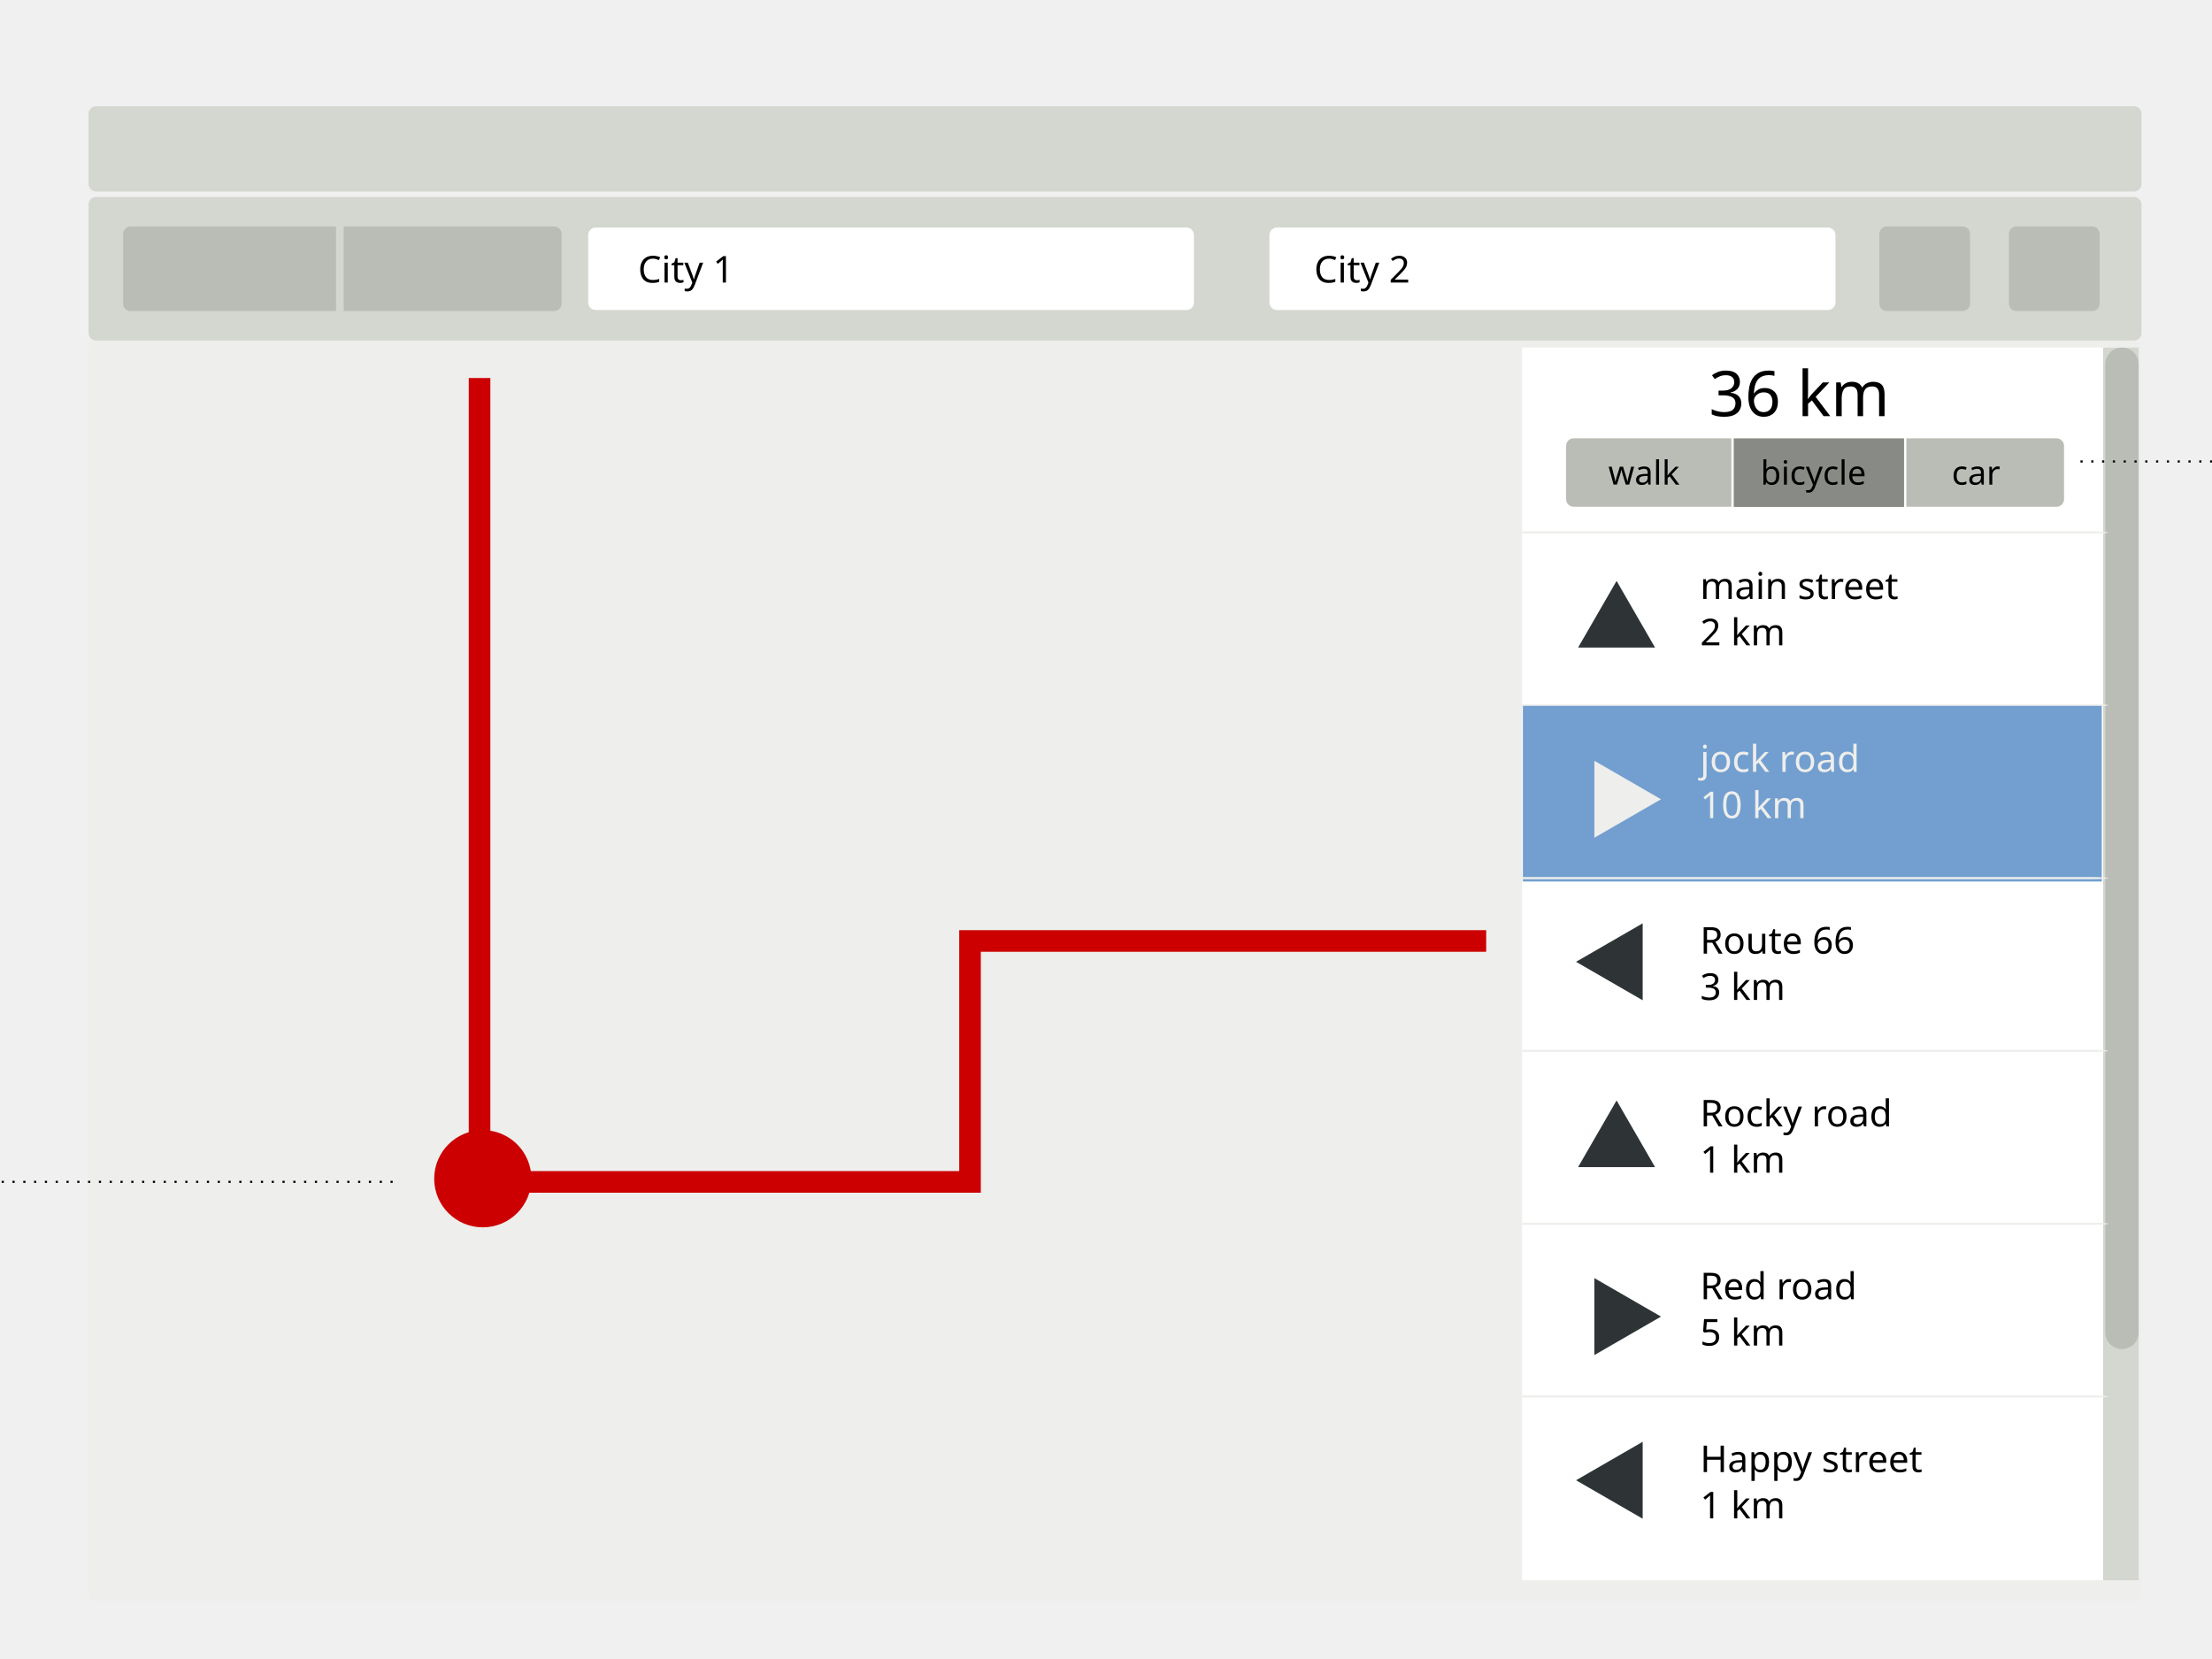
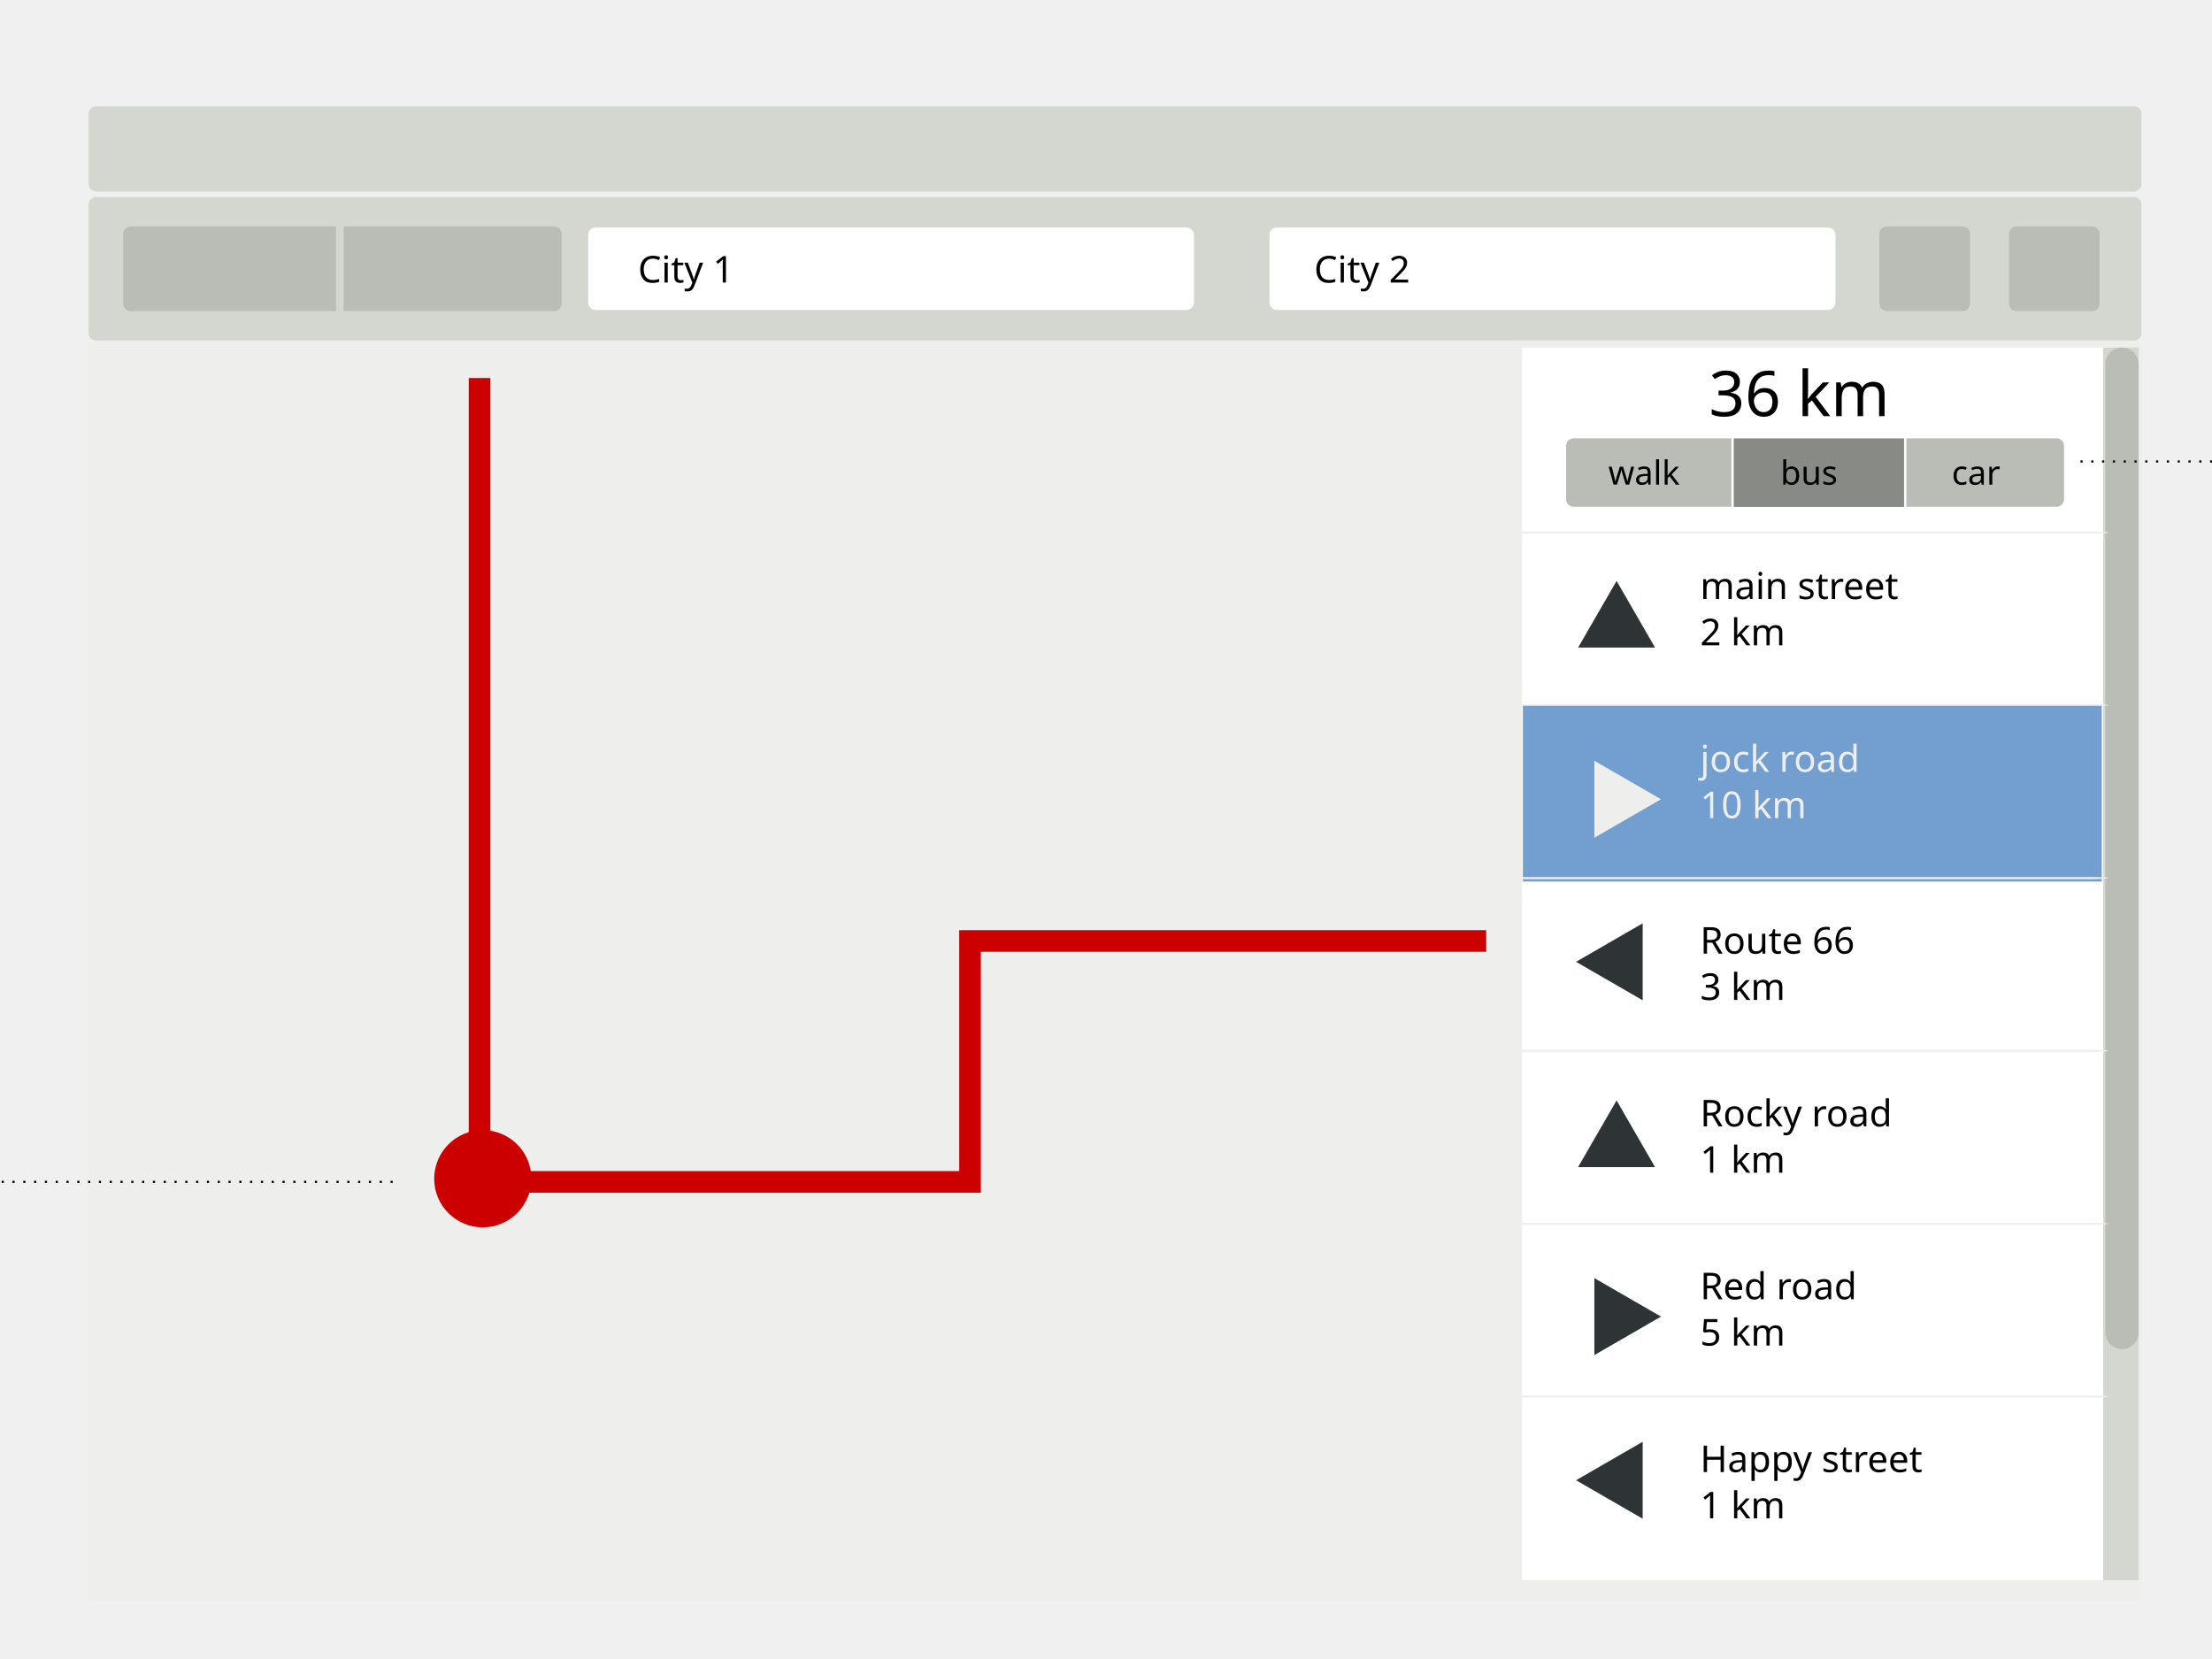
<svg xmlns="http://www.w3.org/2000/svg" width="1024px" height="768px" id="svg6335" version="1.1">
  <defs id="defs6337" />
  <g id="layer1">
    <rect style="fill:#eeeeec;fill-opacity:1;stroke:none" id="rect6343-6" width="950.351" height="583.467" x="29.182" y="1054.274" rx="3.476" ry="3.5" />
    <rect style="fill:#d3d7cf;fill-opacity:1;stroke:none" id="rect6343-0-46" width="950.351" height="66.468" x="29.182" y="987.806" rx="3.476" ry="3.5" />
    <rect style="fill:#ffffff;fill-opacity:1;stroke:none" id="rect6343-0-4-2" width="577.399" height="38.184" x="260.466" y="1001.948" rx="3.476" ry="3.5" />
    <rect style="fill:#babdb6;fill-opacity:1;stroke:none" id="rect7149-2" width="203" height="39.182" x="45.17" y="1001.429" rx="3.476" ry="3.5" />
    <rect style="fill:#d3d7cf;fill-opacity:1;stroke:none" id="rect7151-1" width="3.536" height="47.376" x="143.733" y="996.645" rx="0" ry="0" />
    <rect style="fill:#babdb6;fill-opacity:1;stroke:none" id="rect7149-5-2" width="42" height="39.182" x="858.17" y="1001.429" rx="3.476" ry="3.5" />
    <rect style="fill:#babdb6;fill-opacity:1;stroke:none" id="rect7149-5-8-4" width="42" height="39.182" x="918.17" y="1001.429" rx="3.476" ry="3.5" />
    <rect style="fill:#ffffff;fill-opacity:1;stroke:none" id="rect6343-0-4-9-3" width="577.399" height="222.799" x="260.466" y="1041.948" rx="0" ry="0" />
    <rect style="fill:#729fcf;fill-opacity:1;stroke:none" id="rect7213-9" width="163.342" height="31.82" x="387.332" y="1005.234" />
    <text xml:space="preserve" style="font-size:25.536px;font-style:normal;font-weight:normal;line-height:125%;letter-spacing:0px;word-spacing:0px;fill:#000000;fill-opacity:1;stroke:none;font-family:Sans" x="278.123" y="1028.816" id="text7207-1">
      <tspan id="tspan7209-9" x="278.123" y="1028.816">Gothenb<tspan style="fill:#eeeeec" id="tspan7211-6">urg, Sweden</tspan>
      </tspan>
    </text>
    <text xml:space="preserve" style="font-size:25.536px;font-style:normal;font-weight:normal;line-height:125%;letter-spacing:0px;word-spacing:0px;fill:#000000;fill-opacity:1;stroke:none;font-family:Sans" x="278.123" y="1088.816" id="text7207-8-1">
      <tspan id="tspan7209-7-5" x="278.123" y="1088.816" style="fill:#2e3436">Gothenburg, Sweden</tspan>
    </text>
    <text xml:space="preserve" style="font-size:25.536px;font-style:normal;font-weight:normal;line-height:125%;letter-spacing:0px;word-spacing:0px;fill:#000000;fill-opacity:1;stroke:none;font-family:Sans" x="278.123" y="1157.316" id="text7207-8-3-1">
      <tspan id="tspan7209-7-9-06" x="278.123" y="1157.316" style="fill:#2e3436">Gothenburg, USA</tspan>
    </text>
    <rect style="fill:#eeeeec;fill-opacity:1;stroke:none" id="rect7267-99" width="603.162" height="1.414" x="249.799" y="1110.843" />
    <rect style="fill:#eeeeec;fill-opacity:1;stroke:none" id="rect7267-9-1" width="603.162" height="1.414" x="249.799" y="1190.843" />
    <text xml:space="preserve" style="font-size:25.536px;font-style:normal;font-weight:normal;line-height:125%;letter-spacing:0px;word-spacing:0px;fill:#000000;fill-opacity:1;stroke:none;font-family:Sans" x="278.123" y="1235.316" id="text7207-8-3-9-3">
      <tspan id="tspan7209-7-9-0-8" x="278.123" y="1235.316" style="fill:#2e3436">Gothenburg, Korea</tspan>
    </text>
    <rect style="fill:#d3d7cf;fill-opacity:1;stroke:none" id="rect6343-0-4-9-5-1" width="577.399" height="70.064" x="260.466" y="1264.687" rx="0" ry="0" />
    <text xml:space="preserve" style="font-size:25.536px;font-style:normal;font-weight:normal;line-height:125%;letter-spacing:0px;word-spacing:0px;fill:#000000;fill-opacity:1;stroke:none;font-family:Sans" x="278.123" y="1305.316" id="text7207-8-3-9-1-4">
      <tspan id="tspan7209-7-9-0-3-0" x="278.123" y="1305.316" style="fill:#2e3436">10 more results...</tspan>
    </text>
    <rect style="fill:#d3d7cf;fill-opacity:1;stroke:none" id="rect6343-0-1-3" width="950.351" height="39.468" x="29.182" y="945.806" rx="3.476" ry="3.5" />
    <rect style="fill:#eeeeec;fill-opacity:1;stroke:none" id="rect6343-66" width="950.351" height="583.467" x="41.012" y="157.663" rx="3.476" ry="3.5" />
    <rect style="fill:#d3d7cf;fill-opacity:1;stroke:none" id="rect6343-0-3" width="950.351" height="66.468" x="41.012" y="91.195" rx="3.476" ry="3.5" />
    <rect style="fill:#ffffff;fill-opacity:1;stroke:none" id="rect6343-0-4-1" width="280.414" height="38.184" x="272.297" y="105.337" rx="3.476" ry="3.5" />
    <rect style="fill:#babdb6;fill-opacity:1;stroke:none" id="rect7149-8" width="203" height="39.182" x="57" y="104.818" rx="3.476" ry="3.5" />
    <rect style="fill:#d3d7cf;fill-opacity:1;stroke:none" id="rect7151-2" width="3.536" height="47.376" x="155.563" y="100.034" rx="0" ry="0" />
    <rect style="fill:#babdb6;fill-opacity:1;stroke:none" id="rect7149-5-7" width="42" height="39.182" x="870" y="104.818" rx="3.476" ry="3.5" />
    <rect style="fill:#babdb6;fill-opacity:1;stroke:none" id="rect7149-5-8-3" width="42" height="39.182" x="930" y="104.818" rx="3.476" ry="3.5" />
    <rect style="fill:#d3d7cf;fill-opacity:1;stroke:none" id="rect6343-0-1-4" width="950.351" height="39.468" x="41.012" y="49.195" rx="3.476" ry="3.5" />
    <rect style="fill:#ffffff;fill-opacity:1;stroke:none" id="rect6343-0-4-9-2" width="262.029" height="38.184" x="587.666" y="105.337" rx="3.476" ry="3.5" />
    <rect style="fill:#ffffff;fill-opacity:1;stroke:none" id="rect7470-16" width="281.428" height="570.656" x="704.607" y="160.888" rx="0" ry="0" />
    <rect style="fill:#d3d7cf;fill-opacity:1;stroke:none" id="rect7470-1-9" width="16.428" height="570.656" x="973.607" y="160.888" rx="0" ry="0" />
    <rect style="fill:#babdb6;fill-opacity:1;stroke:none" id="rect7470-1-6-7" width="15.428" height="463.656" x="974.607" y="160.888" rx="7.714" ry="7.714" />
    <rect style="fill:#eeeeec;fill-opacity:1;stroke:none" id="rect7508-3" width="304" height="1" x="672" y="246" rx="7.714" ry="1" />
    <rect style="fill:#eeeeec;fill-opacity:1;stroke:none" id="rect7508-7-7" width="304" height="1" x="672" y="326" rx="7.714" ry="1" />
    <rect style="fill:#729fcf;fill-opacity:1;stroke:none" id="rect8148-3" width="267.993" height="81.317" x="704.985" y="326.765" />
    <rect style="fill:#eeeeec;fill-opacity:1;stroke:none" id="rect7508-7-5-0" width="304" height="1" x="672" y="406" rx="7.714" ry="1" />
    <rect style="fill:#eeeeec;fill-opacity:1;stroke:none" id="rect7508-7-5-3-7" width="304" height="1" x="672" y="486" rx="7.714" ry="1" />
    <rect style="fill:#eeeeec;fill-opacity:1;stroke:none" id="rect7508-7-5-3-0-4" width="304" height="1" x="672" y="566" rx="7.714" ry="1" />
    <rect style="fill:#eeeeec;fill-opacity:1;stroke:none" id="rect7508-7-5-3-0-6-0" width="304" height="1" x="672" y="646" rx="7.714" ry="1" />
    <path style="fill:#2e3436;fill-opacity:1;stroke:none" id="path7762-13" d="m 795.534,209.034 -17.194,-4.607 -17.194,-4.607 12.587,-12.587 12.587,-12.587 4.607,17.194 z" transform="matrix(-0.7076275,-0.7076275,0.7076275,-0.7076275,1163.386,979.7836)" />
    <text xml:space="preserve" style="font-size:29.124px;font-style:normal;font-weight:normal;line-height:125%;letter-spacing:0px;word-spacing:0px;fill:#000000;fill-opacity:1;stroke:none;font-family:Sans" x="791.098" y="192.644" id="text7766-4">
      <tspan id="tspan7768-0" x="791.098" y="192.644">36 km</tspan>
    </text>
    <path style="fill:#eeeeec;fill-opacity:1;stroke:none" id="path7762-0-36" d="m 795.534,209.034 -17.194,-4.607 -17.194,-4.607 12.587,-12.587 12.587,-12.587 4.607,17.194 z" transform="matrix(0.7076275,-0.7076275,0.7076275,0.7076275,58.0722,785.0226)" />
    <path style="fill:#2e3436;fill-opacity:1;stroke:none" id="path7762-1-0" d="m 795.534,209.034 -17.194,-4.607 -17.194,-4.607 12.587,-12.587 12.587,-12.587 4.607,17.194 z" transform="matrix(-0.7076275,-0.7076275,-0.7076275,0.7076275,1440.453,860.2739)" />
    <path style="fill:#2e3436;fill-opacity:1;stroke:none" id="path7762-0-3-6" d="m 795.534,209.034 -17.194,-4.607 -17.194,-4.607 12.587,-12.587 12.587,-12.587 4.607,17.194 z" transform="matrix(-0.7076275,-0.7076275,0.7076275,-0.7076275,1163.386,1220.29)" />
    <path style="fill:#2e3436;fill-opacity:1;stroke:none" id="path7762-2-2" d="m 795.534,209.034 -17.194,-4.607 -17.194,-4.607 12.587,-12.587 12.587,-12.587 4.607,17.194 z" transform="matrix(0.7076275,-0.7076275,0.7076275,0.7076275,58.0722,1024.516)" />
    <path style="fill:#2e3436;fill-opacity:1;stroke:none" id="path7762-1-6-2" d="m 795.534,209.034 -17.194,-4.607 -17.194,-4.607 12.587,-12.587 12.587,-12.587 4.607,17.194 z" transform="matrix(-0.7076275,-0.7076275,-0.7076275,0.7076275,1440.453,1100.274)" />
    <text xml:space="preserve" style="font-size:17.143px;font-style:normal;font-weight:normal;line-height:125%;letter-spacing:0px;word-spacing:0px;fill:#eeeeec;fill-opacity:1;stroke:none;font-family:Sans" x="787.03" y="357.315" id="text7766-3-2">
      <tspan x="787.03" y="357.315" id="tspan7956-8">jock road</tspan>
      <tspan x="787.03" y="378.744" id="tspan7958-5">10 km</tspan>
    </text>
    <text xml:space="preserve" style="font-size:17.143px;font-style:normal;font-weight:normal;line-height:125%;letter-spacing:0px;word-spacing:0px;fill:#000000;fill-opacity:1;stroke:none;font-family:Sans" x="787.03" y="277.315" id="text7766-3-8-6">
      <tspan x="787.03" y="277.315" id="tspan7956-2-7">main street</tspan>
      <tspan x="787.03" y="298.744" id="tspan7958-6-7">2 km</tspan>
    </text>
    <text xml:space="preserve" style="font-size:17.143px;font-style:normal;font-weight:normal;line-height:125%;letter-spacing:0px;word-spacing:0px;fill:#000000;fill-opacity:1;stroke:none;font-family:Sans" x="787.03" y="441.461" id="text7766-3-4-3">
      <tspan x="787.03" y="441.461" id="tspan7956-4-2">Route 66</tspan>
      <tspan x="787.03" y="462.89" id="tspan7958-66-2">3 km</tspan>
    </text>
    <text xml:space="preserve" style="font-size:17.143px;font-style:normal;font-weight:normal;line-height:125%;letter-spacing:0px;word-spacing:0px;fill:#000000;fill-opacity:1;stroke:none;font-family:Sans" x="787.03" y="521.461" id="text7766-3-4-7-7">
      <tspan x="787.03" y="521.461" id="tspan7956-4-0-6">Rocky road</tspan>
      <tspan x="787.03" y="542.89" id="tspan7958-66-8-0">1 km</tspan>
    </text>
    <text xml:space="preserve" style="font-size:17.143px;font-style:normal;font-weight:normal;line-height:125%;letter-spacing:0px;word-spacing:0px;fill:#000000;fill-opacity:1;stroke:none;font-family:Sans" x="787.03" y="601.461" id="text7766-3-4-7-8-6">
      <tspan x="787.03" y="601.461" id="tspan7956-4-0-4-3">Red road</tspan>
      <tspan x="787.03" y="622.89" id="tspan7958-66-8-7-5">5 km</tspan>
    </text>
    <text xml:space="preserve" style="font-size:17.143px;font-style:normal;font-weight:normal;line-height:125%;letter-spacing:0px;word-spacing:0px;fill:#000000;fill-opacity:1;stroke:none;font-family:Sans" x="787.03" y="681.461" id="text7766-3-4-7-8-3-5">
      <tspan x="787.03" y="681.461" id="tspan7956-4-0-4-7-9">Happy street</tspan>
      <tspan x="787.03" y="702.89" id="tspan7958-66-8-7-7-7">1 km</tspan>
    </text>
    <text xml:space="preserve" style="font-size:17.143px;font-style:normal;font-weight:normal;line-height:125%;letter-spacing:0px;word-spacing:0px;fill:#000000;fill-opacity:1;stroke:none;font-family:Sans" x="295.333" y="130.798" id="text7766-3-8-0-2">
      <tspan x="295.333" y="130.798" id="tspan7958-6-1-3">City 1</tspan>
    </text>
    <text xml:space="preserve" style="font-size:17.143px;font-style:normal;font-weight:normal;line-height:125%;letter-spacing:0px;word-spacing:0px;fill:#000000;fill-opacity:1;stroke:none;font-family:Sans" x="608.333" y="130.798" id="text7766-3-8-0-4-8">
      <tspan x="608.333" y="130.798" id="tspan7958-6-1-0-5">City 2</tspan>
    </text>
    <path style="fill:none;stroke:#cc0000;stroke-width:10;stroke-linecap:butt;stroke-linejoin:miter;stroke-miterlimit:4;stroke-opacity:1;stroke-dasharray:none" d="m 222,175 0,372.136 227.054,0 0,-111.534 238.946,0" id="path8152-6" />
    <path style="fill:#cc0000;fill-opacity:1;stroke:#cc0000;stroke-width:10;stroke-linejoin:round;stroke-miterlimit:4;stroke-opacity:1;stroke-dasharray:none" id="path8154-4" d="m 241,548.5 a 17.5,17.5 0 1 1 -35,0 17.5,17.5 0 1 1 35,0 z" transform="translate(0,-2.82843)" />
    <rect style="fill:#babdb6;fill-opacity:1;stroke:none" id="rect7149-5-7-7" width="230.5" height="31.682" x="725" y="202.909" rx="3.476" ry="3.5" />
    <path style="fill:none;stroke:#ffffff;stroke-width:1px;stroke-linecap:butt;stroke-linejoin:miter;stroke-opacity:1" d="m 802,200.5 0,39" id="path8342" />
    <path style="fill:none;stroke:#ffffff;stroke-width:1px;stroke-linecap:butt;stroke-linejoin:miter;stroke-opacity:1" d="m 882,200.5 0,39" id="path8342-1" />
    <text xml:space="preserve" style="font-size:15.45px;font-style:normal;font-weight:normal;line-height:125%;letter-spacing:0px;word-spacing:0px;fill:#000000;fill-opacity:1;stroke:none;font-family:Sans" x="744.531" y="224.348" id="text8362">
      <tspan id="tspan8364" x="744.531" y="224.348">walk</tspan>
    </text>
    <rect style="fill:#888a85;fill-opacity:1;stroke:none" id="rect8408" width="78.666" height="31.643" x="802.743" y="203.022" rx="0" ry="0" />
-     <text xml:space="preserve" style="font-size:15.45px;font-style:normal;font-weight:normal;line-height:125%;letter-spacing:0px;word-spacing:0px;fill:#000000;fill-opacity:1;stroke:none;font-family:Sans" x="815.031" y="224.348" id="text8362-2">
-       <tspan id="tspan8364-7" x="815.031" y="224.348">bicycle</tspan>
+     <text xml:space="preserve" style="font-size:15.45px;font-style:normal;font-weight:normal;line-height:125%;letter-spacing:0px;word-spacing:0px;fill:#000000;fill-opacity:1;stroke:none;font-family:Sans" x="824.223" y="224.348" id="text8362-2">
+       <tspan id="tspan8364-7" x="824.223" y="224.348">bus</tspan>
    </text>
    <text xml:space="preserve" style="font-size:15.45px;font-style:normal;font-weight:normal;line-height:125%;letter-spacing:0px;word-spacing:0px;fill:#000000;fill-opacity:1;stroke:none;font-family:Sans" x="903.531" y="224.348" id="text8362-2-7">
      <tspan id="tspan8364-7-4" x="903.531" y="224.348">car</tspan>
    </text>
    <text xml:space="preserve" style="font-size:29.124px;font-style:normal;font-weight:normal;line-height:125%;letter-spacing:0px;word-spacing:0px;fill:#000000;fill-opacity:1;stroke:none;font-family:Sans" x="413.935" y="826.941" id="text7766-4-1">
      <tspan id="tspan7768-0-2" x="413.935" y="826.941">from A to B</tspan>
    </text>
    <path style="fill:none;stroke:#000000;stroke-width:1;stroke-linecap:butt;stroke-linejoin:miter;stroke-miterlimit:4;stroke-opacity:1;stroke-dasharray:1, 4;stroke-dashoffset:0" d="m 181.777,547.111 -322.441,0" id="path8431" />
    <path style="fill:none;stroke:#000000;stroke-width:1;stroke-linecap:butt;stroke-linejoin:miter;stroke-miterlimit:4;stroke-opacity:1;stroke-dasharray:1, 4;stroke-dashoffset:0" d="m 1284.106,213.628 -322.441,0" id="path8431-4" />
    <text xml:space="preserve" style="font-size:17.143px;font-style:normal;font-weight:normal;line-height:125%;letter-spacing:0px;word-spacing:0px;fill:#000000;fill-opacity:1;stroke:none;font-family:Sans" x="1300.907" y="210.84" id="text7766-3-8-6-7">
      <tspan x="1300.907" y="210.84" id="tspan7958-6-7-3">selects the most likley</tspan>
      <tspan x="1300.907" y="232.269" id="tspan8477">based on distance</tspan>
    </text>
    <text xml:space="preserve" style="font-size:17.143px;font-style:normal;font-weight:normal;text-align:end;line-height:125%;letter-spacing:0px;word-spacing:0px;text-anchor:end;fill:#000000;fill-opacity:1;stroke:none;font-family:Sans" x="-150.213" y="550.13" id="text7766-3-8-6-7-6">
      <tspan x="-150.213" y="550.13" id="tspan8477-6">highlights when selected</tspan>
    </text>
    <path style="fill:none;stroke:#000000;stroke-width:1;stroke-linecap:butt;stroke-linejoin:miter;stroke-miterlimit:4;stroke-opacity:1;stroke-dasharray:1, 4;stroke-dashoffset:0" d="m 263.801,1017.814 -322.441,0" id="path8431-0" />
    <text xml:space="preserve" style="font-size:17.143px;font-style:normal;font-weight:normal;text-align:end;line-height:125%;letter-spacing:0px;word-spacing:0px;text-anchor:end;fill:#000000;fill-opacity:1;stroke:none;font-family:Sans" x="-68.189" y="1020.834" id="text7766-3-8-6-7-6-2">
      <tspan x="-68.189" y="1020.834" id="tspan8477-6-2">autocompletes</tspan>
      <tspan x="-68.189" y="1042.263" id="tspan8529">to most likley</tspan>
    </text>
    <path style="fill:none;stroke:#000000;stroke-width:1;stroke-linecap:butt;stroke-linejoin:miter;stroke-miterlimit:4;stroke-opacity:1;stroke-dasharray:1, 4;stroke-dashoffset:0" d="m 263.801,1297.814 -322.441,0" id="path8431-0-3" />
    <text xml:space="preserve" style="font-size:17.143px;font-style:normal;font-weight:normal;text-align:end;line-height:125%;letter-spacing:0px;word-spacing:0px;text-anchor:end;fill:#000000;fill-opacity:1;stroke:none;font-family:Sans" x="-68.189" y="1300.834" id="text7766-3-8-6-7-6-2-1">
      <tspan x="-68.189" y="1300.834" id="tspan8529-8">Open up search page</tspan>
      <tspan x="-68.189" y="1322.263" id="tspan8560">Search page also for shell search</tspan>
    </text>
  </g>
</svg>
